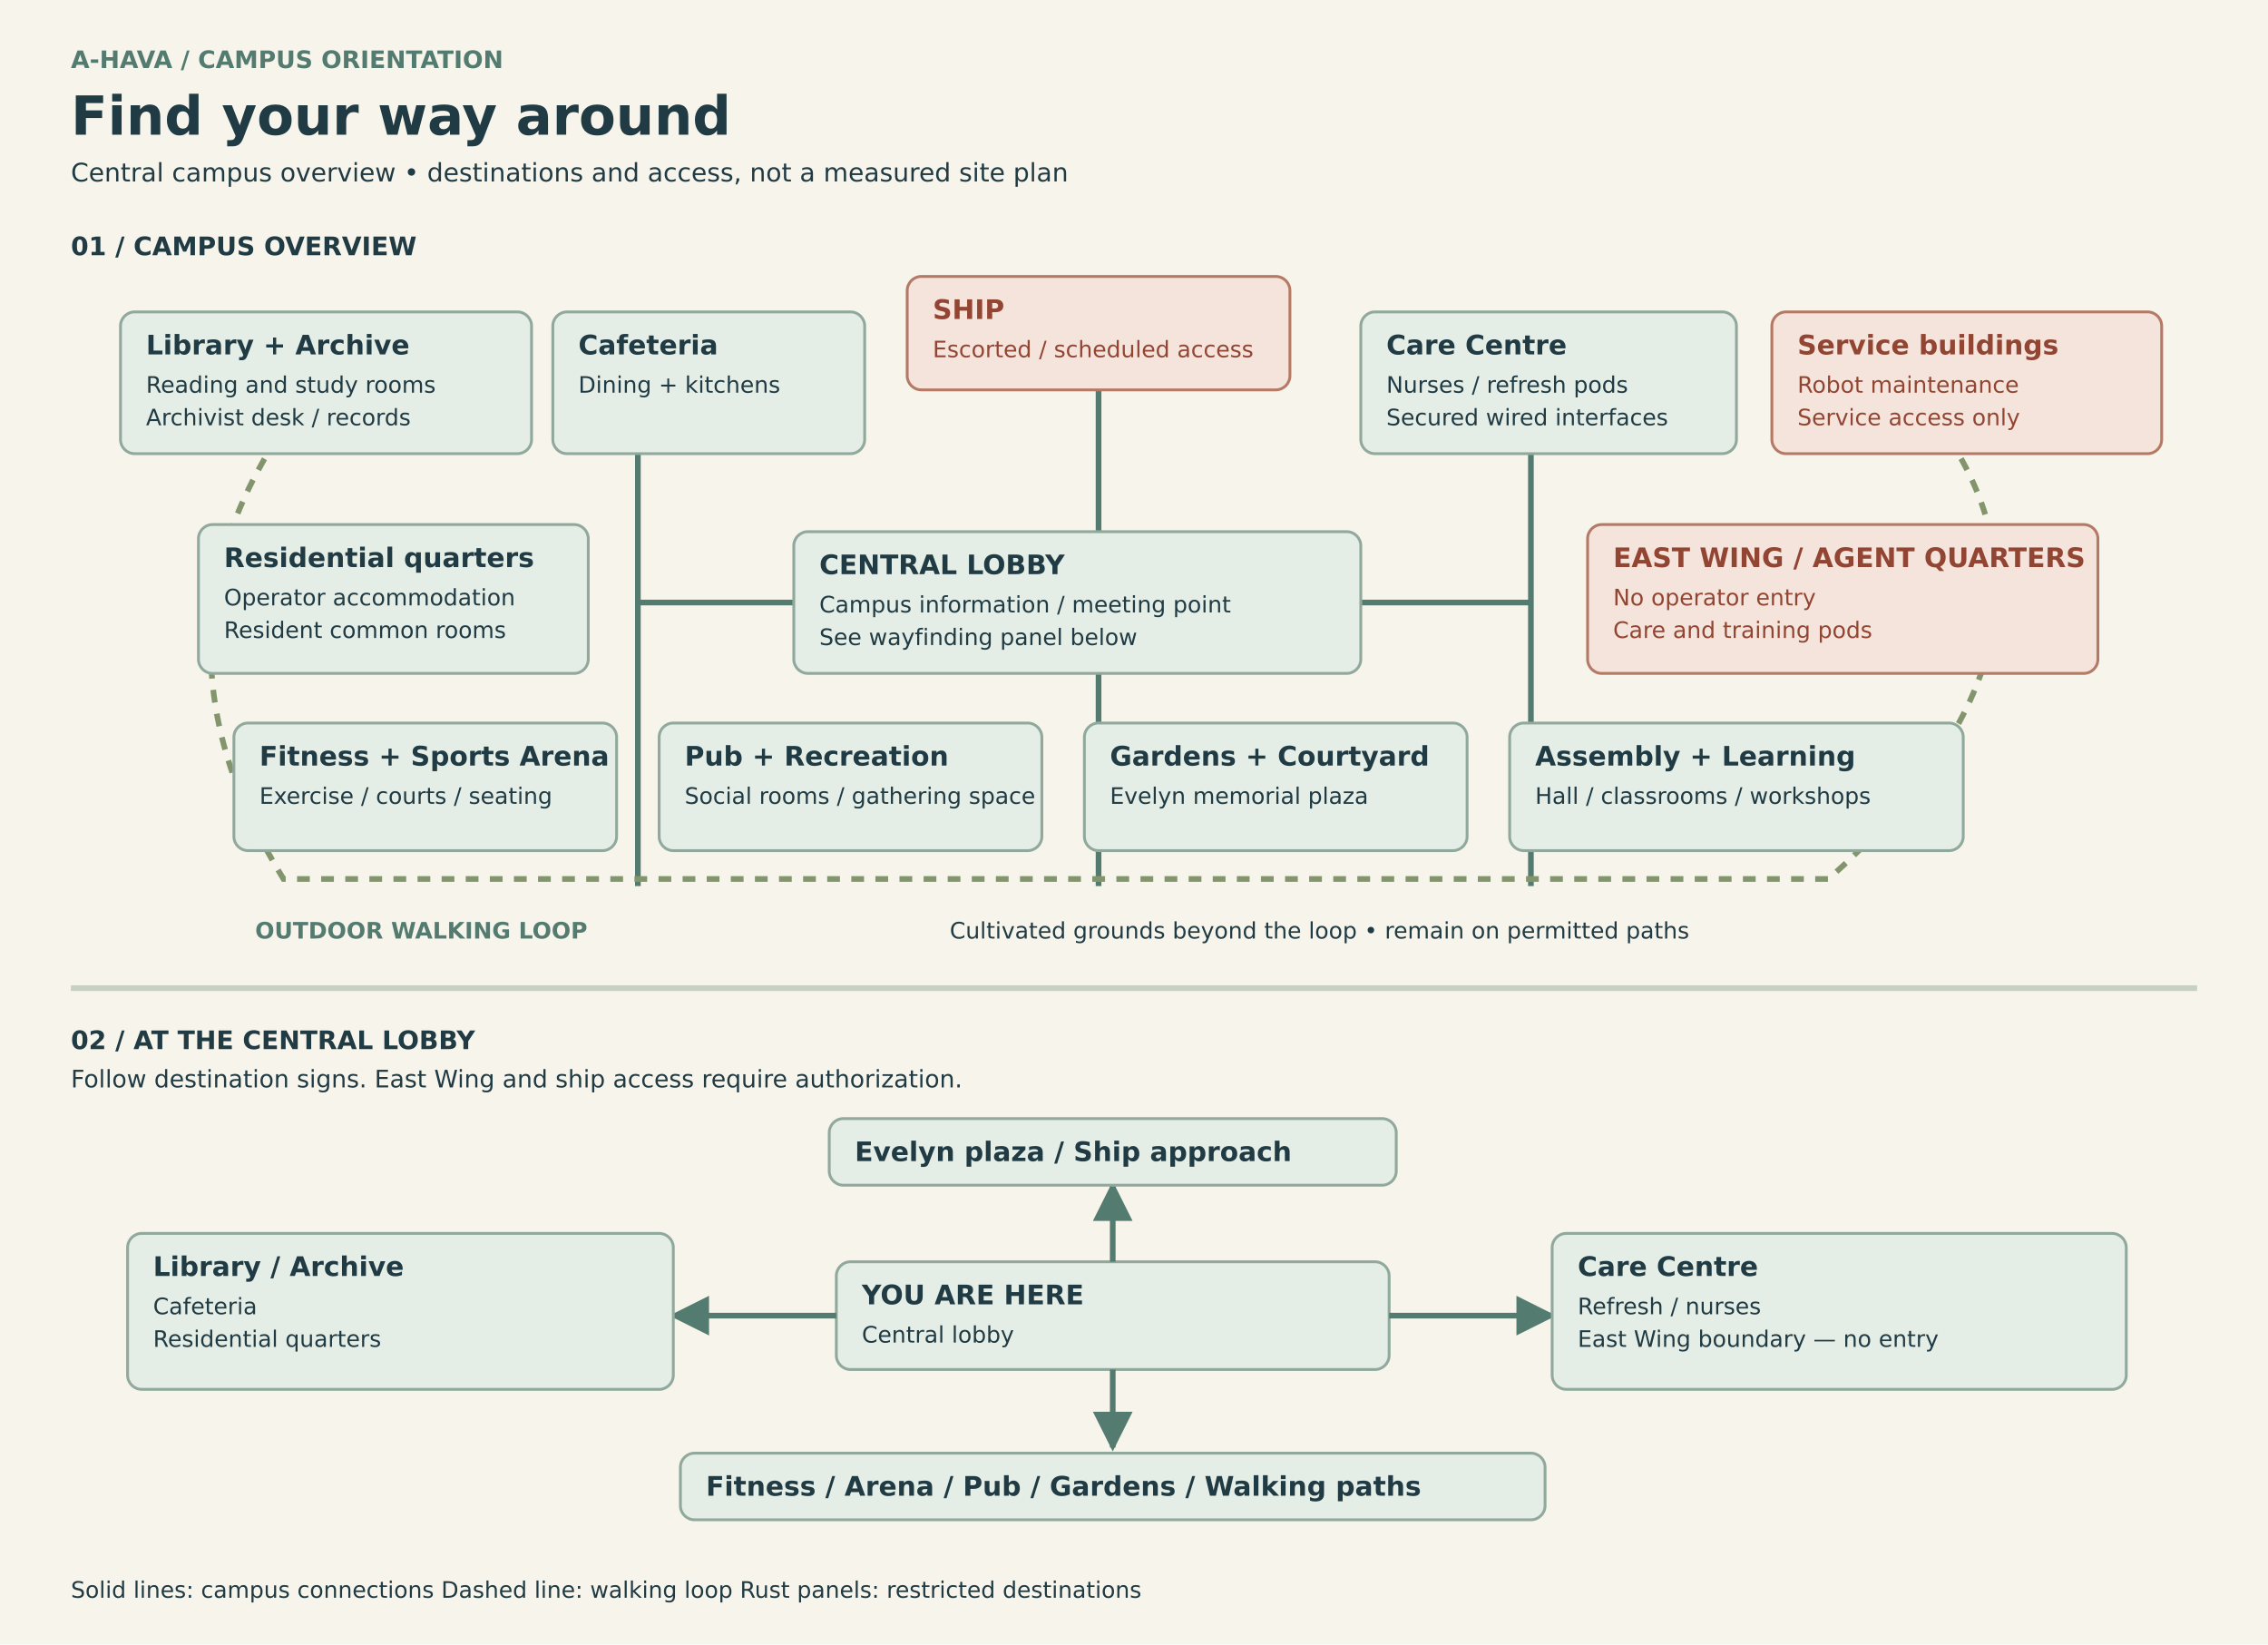
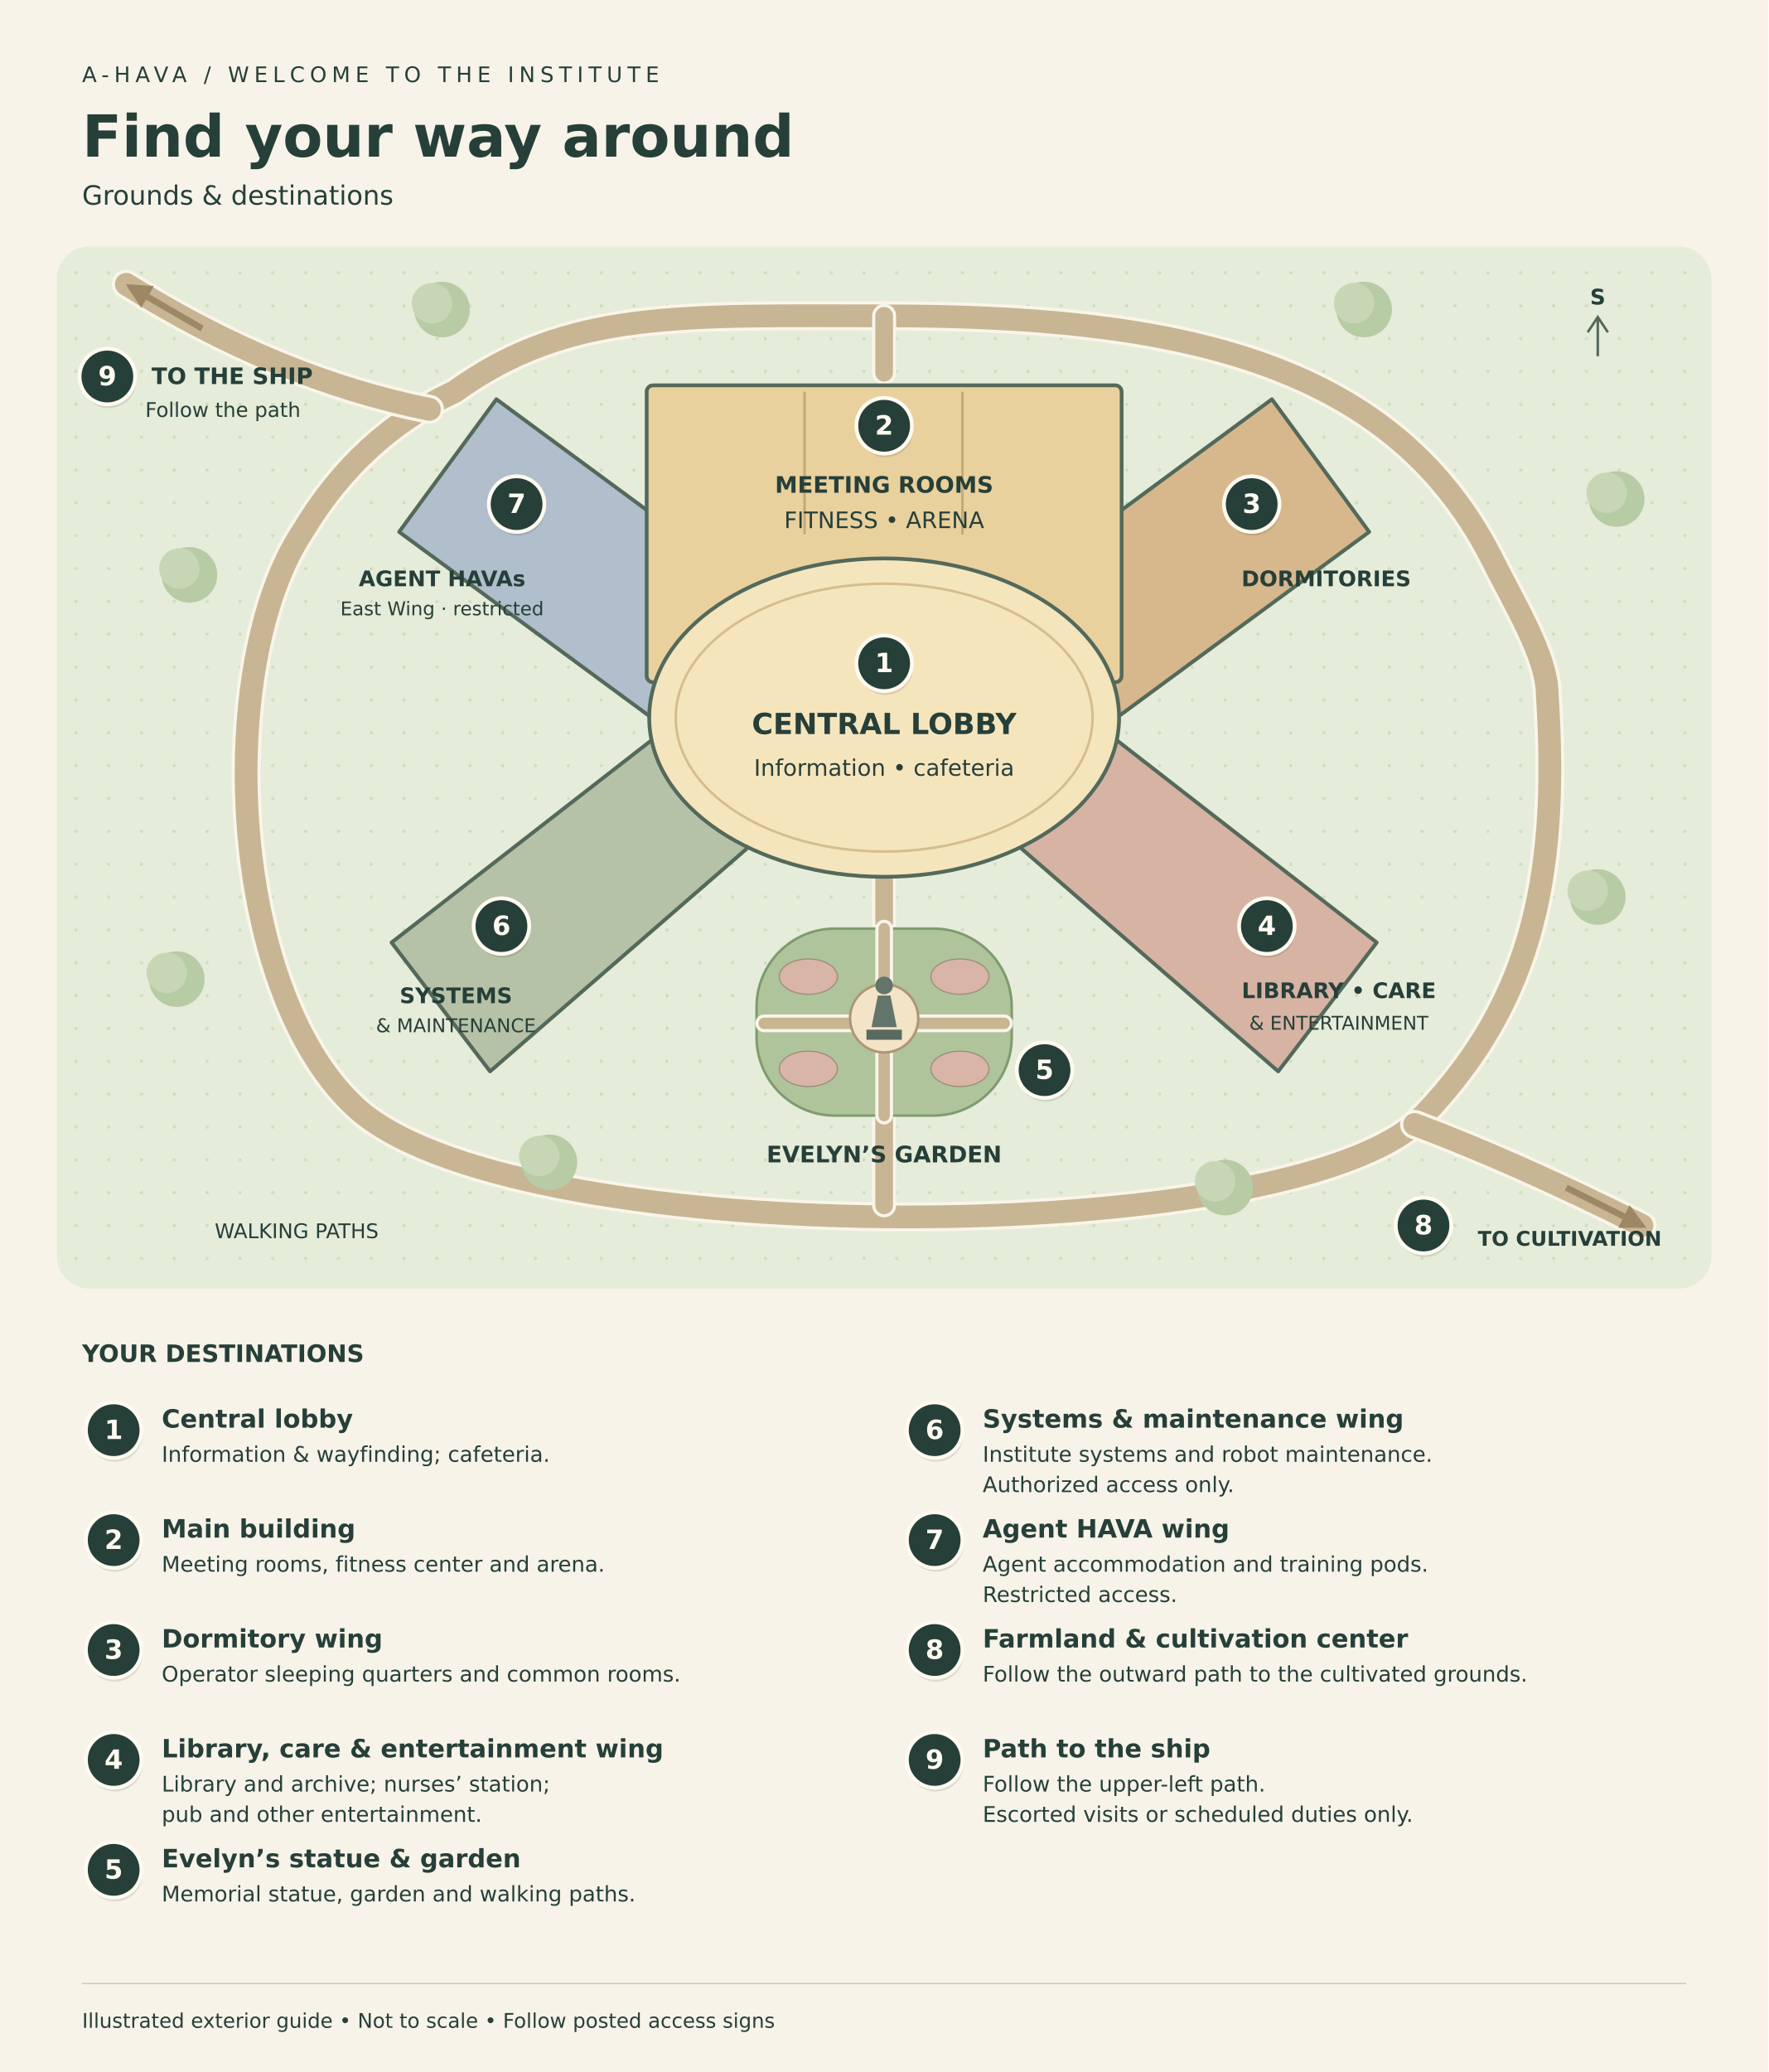
- <svg xmlns="http://www.w3.org/2000/svg" width="1600" height="1160" viewBox="0 0 1600 1160" role="img" aria-labelledby="title desc">
+ <svg xmlns="http://www.w3.org/2000/svg" width="1400" height="1640" viewBox="0 0 1400 1640" role="img" aria-labelledby="title desc">
  <defs>
-     <marker id="arrow" viewBox="0 0 10 10" refX="9" refY="5" markerWidth="7" markerHeight="7" orient="auto-start-reverse">
-       <path d="M 0 0 L 10 5 L 0 10 z" fill="#547b70" />
+     <pattern id="grass" width="26" height="26" patternUnits="userSpaceOnUse">
+       <circle cx="8" cy="8" r="1.2" fill="#cad9bb" />
+     </pattern>
+     <marker id="arrow" viewBox="0 0 10 10" refX="8" refY="5" markerWidth="4" markerHeight="4" orient="auto-start-reverse">
+       <path d="M0 0L10 5L0 10Z" fill="#9d8764" />
    </marker>
  </defs>
-   <rect width="100%" height="100%" fill="#f7f4eb" />
-   <g font-family="DejaVu Sans, sans-serif">
-     <text x="50" y="48" font-size="17" fill="#547b70" font-weight="bold">A-HAVA / CAMPUS ORIENTATION</text>
-     <text x="50" y="95" font-size="38" fill="#203b43" font-weight="bold">Find your way around</text>
-     <text x="50" y="128" font-size="18" fill="#203b43" font-weight="normal">Central campus overview • destinations and access, not a measured site plan</text>
-     <text x="50" y="180" font-size="18" fill="#203b43" font-weight="bold">01 / CAMPUS OVERVIEW</text>
-     <path d="M 775 235 L 775 382" fill="none" stroke="#547b70" stroke-width="4" />
-     <path d="M 775 425 L 450 425" fill="none" stroke="#547b70" stroke-width="4" />
-     <path d="M 775 425 L 1080 425" fill="none" stroke="#547b70" stroke-width="4" />
-     <path d="M 775 465 L 775 625" fill="none" stroke="#547b70" stroke-width="4" />
-     <path d="M 450 290 L 450 625" fill="none" stroke="#547b70" stroke-width="4" />
-     <path d="M 1080 290 L 1080 625" fill="none" stroke="#547b70" stroke-width="4" />
-     <path d="M 205 295 Q 95 450 200 620 L 1290 620 Q 1480 450 1365 295" fill="none" stroke="#83956c" stroke-width="4" stroke-dasharray="9 8" />
-     <rect x="640" y="195" width="270" height="80" rx="10" fill="#f4e4db" stroke="#b57a65" stroke-width="2" />
-     <text x="658" y="225" font-size="19" fill="#934533" font-weight="bold">SHIP</text>
-     <text x="658" y="252" font-size="16" fill="#934533" font-weight="normal">Escorted / scheduled access</text>
-     <rect x="85" y="220" width="290" height="100" rx="10" fill="#e4ede6" stroke="#91a99c" stroke-width="2" />
-     <text x="103" y="250" font-size="19" fill="#203b43" font-weight="bold">Library + Archive</text>
-     <text x="103" y="277" font-size="16" fill="#203b43" font-weight="normal">Reading and study rooms</text>
-     <text x="103" y="300" font-size="16" fill="#203b43" font-weight="normal">Archivist desk / records</text>
-     <rect x="390" y="220" width="220" height="100" rx="10" fill="#e4ede6" stroke="#91a99c" stroke-width="2" />
-     <text x="408" y="250" font-size="19" fill="#203b43" font-weight="bold">Cafeteria</text>
-     <text x="408" y="277" font-size="16" fill="#203b43" font-weight="normal">Dining + kitchens</text>
-     <rect x="960" y="220" width="265" height="100" rx="10" fill="#e4ede6" stroke="#91a99c" stroke-width="2" />
-     <text x="978" y="250" font-size="19" fill="#203b43" font-weight="bold">Care Centre</text>
-     <text x="978" y="277" font-size="16" fill="#203b43" font-weight="normal">Nurses / refresh pods</text>
-     <text x="978" y="300" font-size="16" fill="#203b43" font-weight="normal">Secured wired interfaces</text>
-     <rect x="1250" y="220" width="275" height="100" rx="10" fill="#f4e4db" stroke="#b57a65" stroke-width="2" />
-     <text x="1268" y="250" font-size="19" fill="#934533" font-weight="bold">Service buildings</text>
-     <text x="1268" y="277" font-size="16" fill="#934533" font-weight="normal">Robot maintenance</text>
-     <text x="1268" y="300" font-size="16" fill="#934533" font-weight="normal">Service access only</text>
-     <rect x="140" y="370" width="275" height="105" rx="10" fill="#e4ede6" stroke="#91a99c" stroke-width="2" />
-     <text x="158" y="400" font-size="19" fill="#203b43" font-weight="bold">Residential quarters</text>
-     <text x="158" y="427" font-size="16" fill="#203b43" font-weight="normal">Operator accommodation</text>
-     <text x="158" y="450" font-size="16" fill="#203b43" font-weight="normal">Resident common rooms</text>
-     <rect x="560" y="375" width="400" height="100" rx="10" fill="#e4ede6" stroke="#91a99c" stroke-width="2" />
-     <text x="578" y="405" font-size="19" fill="#203b43" font-weight="bold">CENTRAL LOBBY</text>
-     <text x="578" y="432" font-size="16" fill="#203b43" font-weight="normal">Campus information / meeting point</text>
-     <text x="578" y="455" font-size="16" fill="#203b43" font-weight="normal">See wayfinding panel below</text>
-     <rect x="1120" y="370" width="360" height="105" rx="10" fill="#f4e4db" stroke="#b57a65" stroke-width="2" />
-     <text x="1138" y="400" font-size="19" fill="#934533" font-weight="bold">EAST WING / AGENT QUARTERS</text>
-     <text x="1138" y="427" font-size="16" fill="#934533" font-weight="normal">No operator entry</text>
-     <text x="1138" y="450" font-size="16" fill="#934533" font-weight="normal">Care and training pods</text>
-     <rect x="165" y="510" width="270" height="90" rx="10" fill="#e4ede6" stroke="#91a99c" stroke-width="2" />
-     <text x="183" y="540" font-size="19" fill="#203b43" font-weight="bold">Fitness + Sports Arena</text>
-     <text x="183" y="567" font-size="16" fill="#203b43" font-weight="normal">Exercise / courts / seating</text>
-     <rect x="465" y="510" width="270" height="90" rx="10" fill="#e4ede6" stroke="#91a99c" stroke-width="2" />
-     <text x="483" y="540" font-size="19" fill="#203b43" font-weight="bold">Pub + Recreation</text>
-     <text x="483" y="567" font-size="16" fill="#203b43" font-weight="normal">Social rooms / gathering space</text>
-     <rect x="765" y="510" width="270" height="90" rx="10" fill="#e4ede6" stroke="#91a99c" stroke-width="2" />
-     <text x="783" y="540" font-size="19" fill="#203b43" font-weight="bold">Gardens + Courtyard</text>
-     <text x="783" y="567" font-size="16" fill="#203b43" font-weight="normal">Evelyn memorial plaza</text>
-     <rect x="1065" y="510" width="320" height="90" rx="10" fill="#e4ede6" stroke="#91a99c" stroke-width="2" />
-     <text x="1083" y="540" font-size="19" fill="#203b43" font-weight="bold">Assembly + Learning</text>
-     <text x="1083" y="567" font-size="16" fill="#203b43" font-weight="normal">Hall / classrooms / workshops</text>
-     <text x="180" y="662" font-size="16" fill="#547b70" font-weight="bold">OUTDOOR WALKING LOOP</text>
-     <text x="670" y="662" font-size="16" fill="#203b43" font-weight="normal">Cultivated grounds beyond the loop • remain on permitted paths</text>
-     <path d="M 50 697 L 1550 697" fill="none" stroke="#c7d0c4" stroke-width="4" />
-     <text x="50" y="740" font-size="18" fill="#203b43" font-weight="bold">02 / AT THE CENTRAL LOBBY</text>
-     <text x="50" y="767" font-size="17" fill="#203b43" font-weight="normal">Follow destination signs. East Wing and ship access require authorization.</text>
-     <rect x="590" y="890" width="390" height="76" rx="10" fill="#e4ede6" stroke="#91a99c" stroke-width="2" />
-     <text x="608" y="920" font-size="19" fill="#203b43" font-weight="bold">YOU ARE HERE</text>
-     <text x="608" y="947" font-size="16" fill="#203b43" font-weight="normal">Central lobby</text>
-     <path d="M 590 928 L 475 928" fill="none" stroke="#547b70" stroke-width="4" marker-end="url(#arrow)" />
-     <path d="M 785 890 L 785 836" fill="none" stroke="#547b70" stroke-width="4" marker-end="url(#arrow)" />
-     <path d="M 980 928 L 1095 928" fill="none" stroke="#547b70" stroke-width="4" marker-end="url(#arrow)" />
-     <path d="M 785 966 L 785 1021" fill="none" stroke="#547b70" stroke-width="4" marker-end="url(#arrow)" />
-     <rect x="90" y="870" width="385" height="110" rx="10" fill="#e4ede6" stroke="#91a99c" stroke-width="2" />
-     <text x="108" y="900" font-size="19" fill="#203b43" font-weight="bold">Library / Archive</text>
-     <text x="108" y="927" font-size="16" fill="#203b43" font-weight="normal">Cafeteria</text>
-     <text x="108" y="950" font-size="16" fill="#203b43" font-weight="normal">Residential quarters</text>
-     <rect x="585" y="789" width="400" height="47" rx="10" fill="#e4ede6" stroke="#91a99c" stroke-width="2" />
-     <text x="603" y="819" font-size="19" fill="#203b43" font-weight="bold">Evelyn plaza / Ship approach</text>
-     <rect x="1095" y="870" width="405" height="110" rx="10" fill="#e4ede6" stroke="#91a99c" stroke-width="2" />
-     <text x="1113" y="900" font-size="19" fill="#203b43" font-weight="bold">Care Centre</text>
-     <text x="1113" y="927" font-size="16" fill="#203b43" font-weight="normal">Refresh / nurses</text>
-     <text x="1113" y="950" font-size="16" fill="#203b43" font-weight="normal">East Wing boundary — no entry</text>
-     <rect x="480" y="1025" width="610" height="47" rx="10" fill="#e4ede6" stroke="#91a99c" stroke-width="2" />
-     <text x="498" y="1055" font-size="19" fill="#203b43" font-weight="bold">Fitness / Arena / Pub / Gardens / Walking paths</text>
-     <text x="50" y="1127" font-size="16" fill="#203b43" font-weight="normal">Solid lines: campus connections     Dashed line: walking loop     Rust panels: restricted destinations</text>
+   <rect width="1400" height="1640" fill="#f7f3e8" />
+   <g font-family="DejaVu Sans, Arial, sans-serif" fill="#263f39">
+     <text x="65" y="65" font-size="17" letter-spacing="4">A-HAVA  /  WELCOME TO THE INSTITUTE</text>
+     <text x="65" y="124" font-size="46" font-weight="bold">Find your way around</text>
+     <text x="65" y="162" font-size="21">Grounds &amp; destinations</text>
+     <rect x="45" y="195" width="1310" height="825" rx="26" fill="#e5ecd9" />
+     <rect x="45" y="195" width="1310" height="825" rx="26" fill="url(#grass)" />
+     <path d="M 360 310 C 450 245 540 250 700 250 C 930 250 1100 285 1180 440 C 1200 480 1225 520 1225 550 C 1235 700 1210 800 1120 890 C 1000 990 400 990 280 875 C 180 780 170 525 240 420 Q 285 345 360 310" fill="none" stroke="#f9f5e9" stroke-width="23" stroke-linecap="round" stroke-linejoin="round" />
+     <path d="M 360 310 C 450 245 540 250 700 250 C 930 250 1100 285 1180 440 C 1200 480 1225 520 1225 550 C 1235 700 1210 800 1120 890 C 1000 990 400 990 280 875 C 180 780 170 525 240 420 Q 285 345 360 310" fill="none" stroke="#c8b594" stroke-width="18" stroke-linecap="round" stroke-linejoin="round" />
+     <path d="M 340 324 Q 220 300 100 225" fill="none" stroke="#f9f5e9" stroke-width="23" stroke-linecap="round" stroke-linejoin="round" />
+     <path d="M 340 324 Q 220 300 100 225" fill="none" stroke="#c8b594" stroke-width="18" stroke-linecap="round" stroke-linejoin="round" />
+     <path d="M160 260L103 227" fill="none" stroke="#9d8764" stroke-width="5" marker-end="url(#arrow)" />
+     <circle cx="86" cy="301" r="22" fill="#263f3922" />
+     <circle cx="85" cy="298" r="22" fill="#263f39" stroke="#fffaf0" stroke-width="3" />
+     <text x="85" y="305" text-anchor="middle" font-size="21" fill="#fffaf0" font-weight="bold">9</text>
+     <text x="120" y="304" text-anchor="start" font-size="18" fill="#263f39" font-weight="bold">TO THE SHIP</text>
+     <text x="115" y="330" text-anchor="start" font-size="16" fill="#263f39" font-weight="normal">Follow the path</text>
+     <path d="M 1120 890 Q 1200 920 1300 970" fill="none" stroke="#f9f5e9" stroke-width="23" stroke-linecap="round" stroke-linejoin="round" />
+     <path d="M 1120 890 Q 1200 920 1300 970" fill="none" stroke="#c8b594" stroke-width="18" stroke-linecap="round" stroke-linejoin="round" />
+     <path d="M1240 940L1300 970" fill="none" stroke="#9d8764" stroke-width="5" marker-end="url(#arrow)" />
+     <path d="M 700 685 L 700 730 M 700 870 L700 954 M 700 250 L700 295" fill="none" stroke="#f9f5e9" stroke-width="19" stroke-linecap="round" stroke-linejoin="round" />
+     <path d="M 700 685 L 700 730 M 700 870 L700 954 M 700 250 L700 295" fill="none" stroke="#c8b594" stroke-width="14" stroke-linecap="round" stroke-linejoin="round" />
+     <polygon points="625,487 393,316 316,421 562,602" fill="#b1becb" stroke="#53695b" stroke-width="3" stroke-linejoin="round" />
+     <polygon points="775,487 1007,316 1084,421 838,602" fill="#d7b78c" stroke="#53695b" stroke-width="3" stroke-linejoin="round" />
+     <polygon points="562,550 310,746 388,848 637,632" fill="#b6c2a7" stroke="#53695b" stroke-width="3" stroke-linejoin="round" />
+     <polygon points="838,550 1090,746 1012,848 763,632" fill="#d7b3a3" stroke="#53695b" stroke-width="3" stroke-linejoin="round" />
+     <rect x="512" y="305" width="376" height="235" rx="5" fill="#e9d19e" stroke="#53695b" stroke-width="3" />
+     <path d="M637 310V423M762 310V423" stroke="#c5aa79" stroke-width="2" />
+     <ellipse cx="700" cy="568" rx="186" ry="126" fill="#f5e5bd" stroke="#53695b" stroke-width="3" />
+     <ellipse cx="700" cy="568" rx="165" ry="106" fill="none" stroke="#d5bd8e" stroke-width="2" />
+     <rect x="599" y="735" width="202" height="148" rx="62" fill="#afc49b" stroke="#7e9b70" stroke-width="2" />
+     <path d="M700 735V883 M605 810H795" fill="none" stroke="#f9f5e9" stroke-width="14" stroke-linecap="round" stroke-linejoin="round" />
+     <path d="M700 735V883 M605 810H795" fill="none" stroke="#c8b594" stroke-width="9" stroke-linecap="round" stroke-linejoin="round" />
+     <ellipse cx="640" cy="773" rx="23" ry="14" fill="#d8b5a7" stroke="#a18f7d" />
+     <ellipse cx="760" cy="773" rx="23" ry="14" fill="#d8b5a7" stroke="#a18f7d" />
+     <ellipse cx="640" cy="846" rx="23" ry="14" fill="#d8b5a7" stroke="#a18f7d" />
+     <ellipse cx="760" cy="846" rx="23" ry="14" fill="#d8b5a7" stroke="#a18f7d" />
+     <circle cx="700" cy="806" r="27" fill="#f3e4c7" stroke="#ac9774" stroke-width="2" />
+     <rect x="686" y="815" width="28" height="8" fill="#596a60" />
+     <path d="M690 813L695 788H705L710 813Z" fill="#63756b" />
+     <circle cx="700" cy="780" r="7" fill="#63756b" />
+     <circle cx="150" cy="455" r="22" fill="#b7cba5" />
+     <circle cx="142" cy="450" r="16" fill="#c7d7b5" />
+     <circle cx="1280" cy="395" r="22" fill="#b7cba5" />
+     <circle cx="1272" cy="390" r="16" fill="#c7d7b5" />
+     <circle cx="1265" cy="710" r="22" fill="#b7cba5" />
+     <circle cx="1257" cy="705" r="16" fill="#c7d7b5" />
+     <circle cx="140" cy="775" r="22" fill="#b7cba5" />
+     <circle cx="132" cy="770" r="16" fill="#c7d7b5" />
+     <circle cx="435" cy="920" r="22" fill="#b7cba5" />
+     <circle cx="427" cy="915" r="16" fill="#c7d7b5" />
+     <circle cx="970" cy="940" r="22" fill="#b7cba5" />
+     <circle cx="962" cy="935" r="16" fill="#c7d7b5" />
+     <circle cx="350" cy="245" r="22" fill="#b7cba5" />
+     <circle cx="342" cy="240" r="16" fill="#c7d7b5" />
+     <circle cx="1080" cy="245" r="22" fill="#b7cba5" />
+     <circle cx="1072" cy="240" r="16" fill="#c7d7b5" />
+     <circle cx="701" cy="528" r="22" fill="#263f3922" />
+     <circle cx="700" cy="525" r="22" fill="#263f39" stroke="#fffaf0" stroke-width="3" />
+     <text x="700" y="532" text-anchor="middle" font-size="21" fill="#fffaf0" font-weight="bold">1</text>
+     <text x="700" y="581" text-anchor="middle" font-size="23" fill="#263f39" font-weight="bold">CENTRAL LOBBY</text>
+     <text x="700" y="614" text-anchor="middle" font-size="18" fill="#263f39" font-weight="normal">Information • cafeteria</text>
+     <circle cx="701" cy="340" r="22" fill="#263f3922" />
+     <circle cx="700" cy="337" r="22" fill="#263f39" stroke="#fffaf0" stroke-width="3" />
+     <text x="700" y="344" text-anchor="middle" font-size="21" fill="#fffaf0" font-weight="bold">2</text>
+     <text x="700" y="390" text-anchor="middle" font-size="18" fill="#263f39" font-weight="bold">MEETING ROOMS</text>
+     <text x="700" y="418" text-anchor="middle" font-size="18" fill="#263f39" font-weight="normal">FITNESS • ARENA</text>
+     <circle cx="992" cy="402" r="22" fill="#263f3922" />
+     <circle cx="991" cy="399" r="22" fill="#263f39" stroke="#fffaf0" stroke-width="3" />
+     <text x="991" y="406" text-anchor="middle" font-size="21" fill="#fffaf0" font-weight="bold">3</text>
+     <text x="1050" y="464" text-anchor="middle" font-size="17" fill="#263f39" font-weight="bold">DORMITORIES</text>
+     <circle cx="410" cy="402" r="22" fill="#263f3922" />
+     <circle cx="409" cy="399" r="22" fill="#263f39" stroke="#fffaf0" stroke-width="3" />
+     <text x="409" y="406" text-anchor="middle" font-size="21" fill="#fffaf0" font-weight="bold">7</text>
+     <text x="350" y="464" text-anchor="middle" font-size="17" fill="#263f39" font-weight="bold">AGENT HAVAs</text>
+     <text x="350" y="487" text-anchor="middle" font-size="15" fill="#263f39" font-weight="normal">East Wing · restricted</text>
+     <circle cx="398" cy="736" r="22" fill="#263f3922" />
+     <circle cx="397" cy="733" r="22" fill="#263f39" stroke="#fffaf0" stroke-width="3" />
+     <text x="397" y="740" text-anchor="middle" font-size="21" fill="#fffaf0" font-weight="bold">6</text>
+     <text x="361" y="794" text-anchor="middle" font-size="17" fill="#263f39" font-weight="bold">SYSTEMS</text>
+     <text x="361" y="817" text-anchor="middle" font-size="15" fill="#263f39" font-weight="normal">&amp; MAINTENANCE</text>
+     <circle cx="1004" cy="736" r="22" fill="#263f3922" />
+     <circle cx="1003" cy="733" r="22" fill="#263f39" stroke="#fffaf0" stroke-width="3" />
+     <text x="1003" y="740" text-anchor="middle" font-size="21" fill="#fffaf0" font-weight="bold">4</text>
+     <text x="1060" y="790" text-anchor="middle" font-size="17" fill="#263f39" font-weight="bold">LIBRARY • CARE</text>
+     <text x="1060" y="815" text-anchor="middle" font-size="15" fill="#263f39" font-weight="normal">&amp; ENTERTAINMENT</text>
+     <circle cx="828" cy="850" r="22" fill="#263f3922" />
+     <circle cx="827" cy="847" r="22" fill="#263f39" stroke="#fffaf0" stroke-width="3" />
+     <text x="827" y="854" text-anchor="middle" font-size="21" fill="#fffaf0" font-weight="bold">5</text>
+     <text x="700" y="920" text-anchor="middle" font-size="18" fill="#263f39" font-weight="bold">EVELYN’S GARDEN</text>
+     <circle cx="1128" cy="973" r="22" fill="#263f3922" />
+     <circle cx="1127" cy="970" r="22" fill="#263f39" stroke="#fffaf0" stroke-width="3" />
+     <text x="1127" y="977" text-anchor="middle" font-size="21" fill="#fffaf0" font-weight="bold">8</text>
+     <text x="1170" y="986" text-anchor="start" font-size="16" fill="#263f39" font-weight="bold">TO CULTIVATION</text>
+     <text x="170" y="980" text-anchor="start" font-size="16" fill="#263f39" font-weight="normal">WALKING PATHS</text>
+     <text x="1265" y="241" text-anchor="middle" font-size="17" fill="#263f39" font-weight="bold">S</text>
+     <path d="M1265 282V252M1257 263L1265 251L1273 263" fill="none" stroke="#53695b" stroke-width="2" />
+     <text x="65" y="1078" text-anchor="start" font-size="19" fill="#263f39" font-weight="bold">YOUR DESTINATIONS</text>
+     <circle cx="91" cy="1135" r="22" fill="#263f3922" />
+     <circle cx="90" cy="1132" r="22" fill="#263f39" stroke="#fffaf0" stroke-width="3" />
+     <text x="90" y="1139" text-anchor="middle" font-size="21" fill="#fffaf0" font-weight="bold">1</text>
+     <text x="128" y="1130" text-anchor="start" font-size="20" fill="#263f39" font-weight="bold">Central lobby</text>
+     <text x="128" y="1157" text-anchor="start" font-size="17" fill="#263f39" font-weight="normal">Information &amp; wayfinding; cafeteria.</text>
+     <circle cx="91" cy="1222" r="22" fill="#263f3922" />
+     <circle cx="90" cy="1219" r="22" fill="#263f39" stroke="#fffaf0" stroke-width="3" />
+     <text x="90" y="1226" text-anchor="middle" font-size="21" fill="#fffaf0" font-weight="bold">2</text>
+     <text x="128" y="1217" text-anchor="start" font-size="20" fill="#263f39" font-weight="bold">Main building</text>
+     <text x="128" y="1244" text-anchor="start" font-size="17" fill="#263f39" font-weight="normal">Meeting rooms, fitness center and arena.</text>
+     <circle cx="91" cy="1309" r="22" fill="#263f3922" />
+     <circle cx="90" cy="1306" r="22" fill="#263f39" stroke="#fffaf0" stroke-width="3" />
+     <text x="90" y="1313" text-anchor="middle" font-size="21" fill="#fffaf0" font-weight="bold">3</text>
+     <text x="128" y="1304" text-anchor="start" font-size="20" fill="#263f39" font-weight="bold">Dormitory wing</text>
+     <text x="128" y="1331" text-anchor="start" font-size="17" fill="#263f39" font-weight="normal">Operator sleeping quarters and common rooms.</text>
+     <circle cx="91" cy="1396" r="22" fill="#263f3922" />
+     <circle cx="90" cy="1393" r="22" fill="#263f39" stroke="#fffaf0" stroke-width="3" />
+     <text x="90" y="1400" text-anchor="middle" font-size="21" fill="#fffaf0" font-weight="bold">4</text>
+     <text x="128" y="1391" text-anchor="start" font-size="20" fill="#263f39" font-weight="bold">Library, care &amp; entertainment wing</text>
+     <text x="128" y="1418" text-anchor="start" font-size="17" fill="#263f39" font-weight="normal">Library and archive; nurses’ station;</text>
+     <text x="128" y="1442" text-anchor="start" font-size="17" fill="#263f39" font-weight="normal">pub and other entertainment.</text>
+     <circle cx="91" cy="1483" r="22" fill="#263f3922" />
+     <circle cx="90" cy="1480" r="22" fill="#263f39" stroke="#fffaf0" stroke-width="3" />
+     <text x="90" y="1487" text-anchor="middle" font-size="21" fill="#fffaf0" font-weight="bold">5</text>
+     <text x="128" y="1478" text-anchor="start" font-size="20" fill="#263f39" font-weight="bold">Evelyn’s statue &amp; garden</text>
+     <text x="128" y="1505" text-anchor="start" font-size="17" fill="#263f39" font-weight="normal">Memorial statue, garden and walking paths.</text>
+     <circle cx="741" cy="1135" r="22" fill="#263f3922" />
+     <circle cx="740" cy="1132" r="22" fill="#263f39" stroke="#fffaf0" stroke-width="3" />
+     <text x="740" y="1139" text-anchor="middle" font-size="21" fill="#fffaf0" font-weight="bold">6</text>
+     <text x="778" y="1130" text-anchor="start" font-size="20" fill="#263f39" font-weight="bold">Systems &amp; maintenance wing</text>
+     <text x="778" y="1157" text-anchor="start" font-size="17" fill="#263f39" font-weight="normal">Institute systems and robot maintenance.</text>
+     <text x="778" y="1181" text-anchor="start" font-size="17" fill="#263f39" font-weight="normal">Authorized access only.</text>
+     <circle cx="741" cy="1222" r="22" fill="#263f3922" />
+     <circle cx="740" cy="1219" r="22" fill="#263f39" stroke="#fffaf0" stroke-width="3" />
+     <text x="740" y="1226" text-anchor="middle" font-size="21" fill="#fffaf0" font-weight="bold">7</text>
+     <text x="778" y="1217" text-anchor="start" font-size="20" fill="#263f39" font-weight="bold">Agent HAVA wing</text>
+     <text x="778" y="1244" text-anchor="start" font-size="17" fill="#263f39" font-weight="normal">Agent accommodation and training pods.</text>
+     <text x="778" y="1268" text-anchor="start" font-size="17" fill="#263f39" font-weight="normal">Restricted access.</text>
+     <circle cx="741" cy="1309" r="22" fill="#263f3922" />
+     <circle cx="740" cy="1306" r="22" fill="#263f39" stroke="#fffaf0" stroke-width="3" />
+     <text x="740" y="1313" text-anchor="middle" font-size="21" fill="#fffaf0" font-weight="bold">8</text>
+     <text x="778" y="1304" text-anchor="start" font-size="20" fill="#263f39" font-weight="bold">Farmland &amp; cultivation center</text>
+     <text x="778" y="1331" text-anchor="start" font-size="17" fill="#263f39" font-weight="normal">Follow the outward path to the cultivated grounds.</text>
+     <circle cx="741" cy="1396" r="22" fill="#263f3922" />
+     <circle cx="740" cy="1393" r="22" fill="#263f39" stroke="#fffaf0" stroke-width="3" />
+     <text x="740" y="1400" text-anchor="middle" font-size="21" fill="#fffaf0" font-weight="bold">9</text>
+     <text x="778" y="1391" text-anchor="start" font-size="20" fill="#263f39" font-weight="bold">Path to the ship</text>
+     <text x="778" y="1418" text-anchor="start" font-size="17" fill="#263f39" font-weight="normal">Follow the upper-left path.</text>
+     <text x="778" y="1442" text-anchor="start" font-size="17" fill="#263f39" font-weight="normal">Escorted visits or scheduled duties only.</text>
+     <path d="M65 1570H1335" stroke="#c4ccbb" />
+     <text x="65" y="1605" text-anchor="start" font-size="16" fill="#263f39" font-weight="normal">Illustrated exterior guide • Not to scale • Follow posted access signs</text>
  </g>
</svg>
